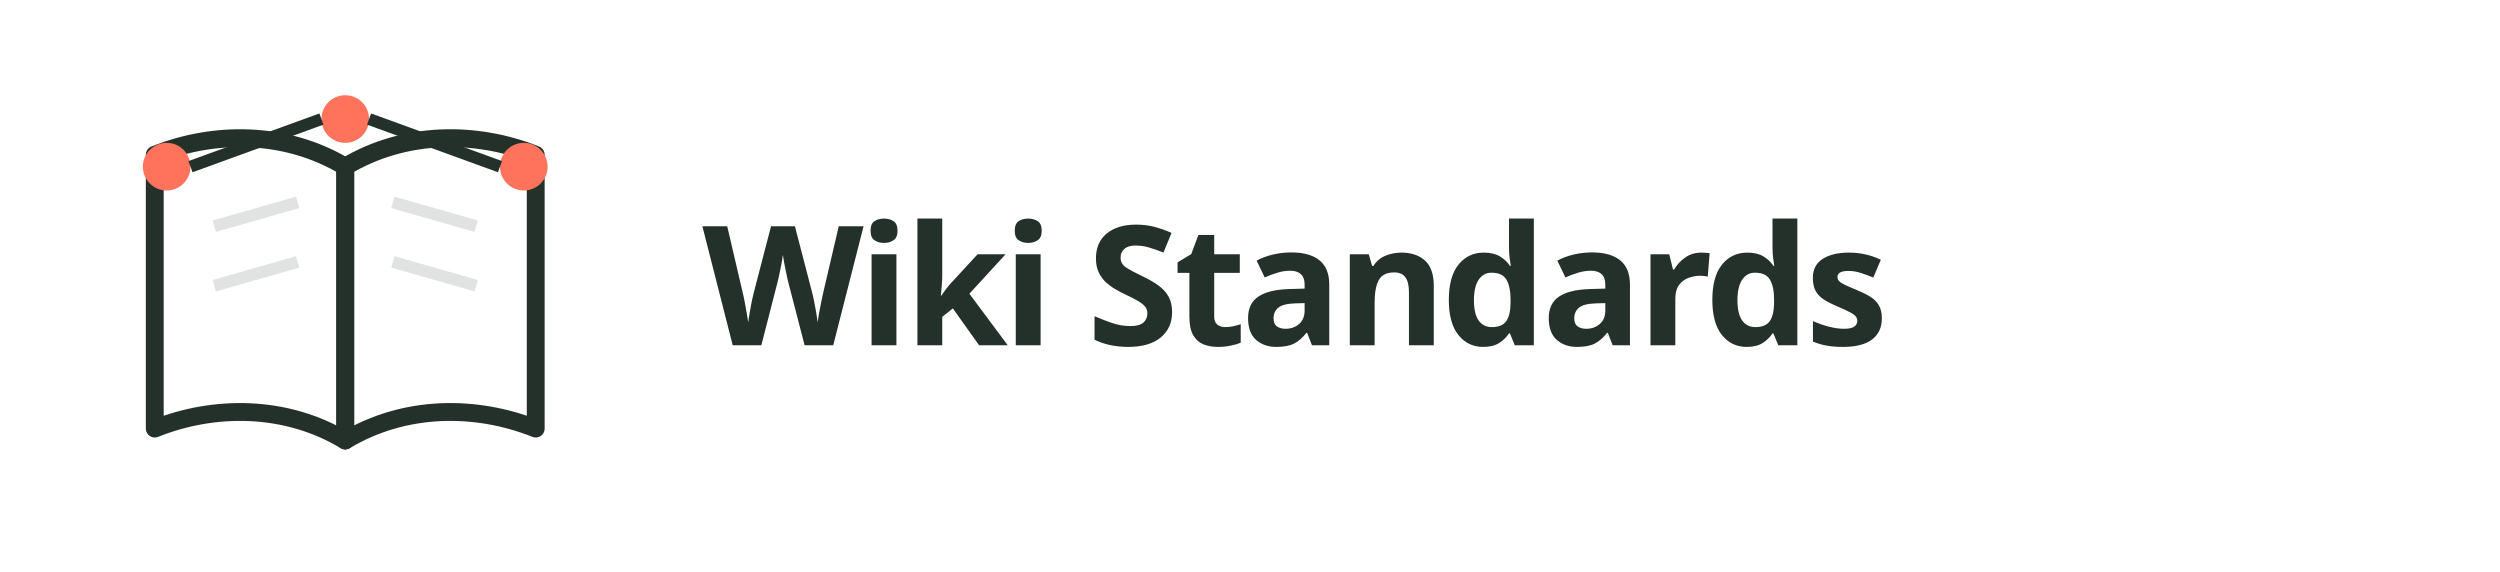
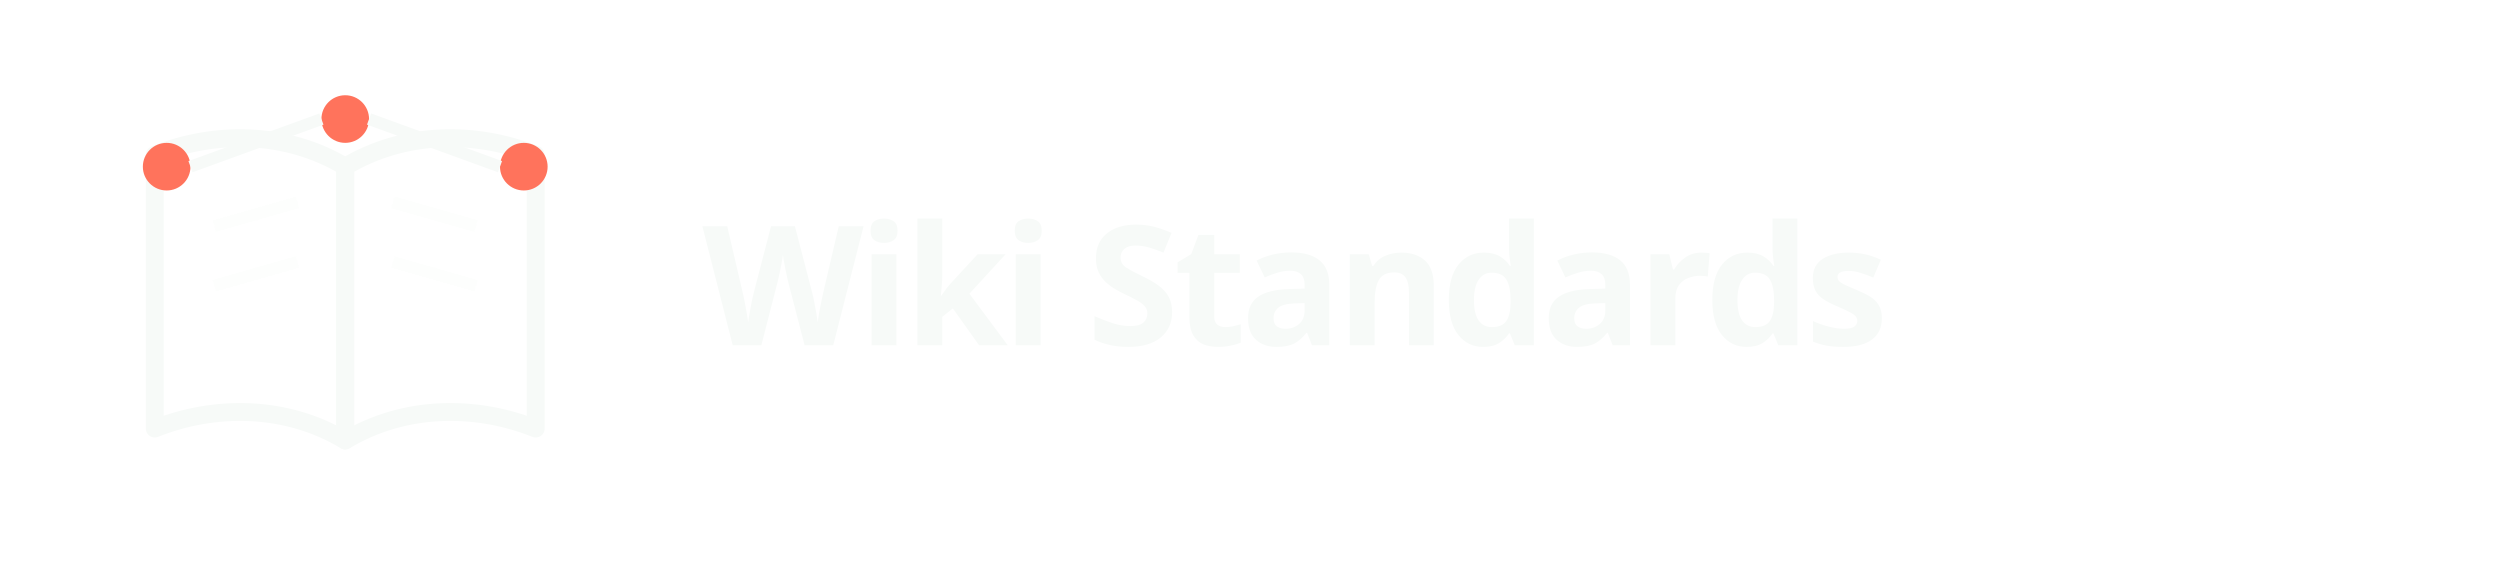
<svg xmlns="http://www.w3.org/2000/svg" width="420" height="96" viewBox="0 0 420 96" fill="none">
  <style>
    .ws-text {
      font-family: "IBM Plex Sans", system-ui, sans-serif;
      font-size: 28px;
      font-weight: 600;
      letter-spacing: -0.03em;
-       fill: #24312b;
+       fill: #f7faf8;
    }

    .ws-subtle {
-       stroke: #24312b;
-       stroke-opacity: 0.14;
+       stroke: #f7faf8;
+       stroke-opacity: 0.18;
    }

    .ws-primary {
-       stroke: #24312b;
+       stroke: #f7faf8;
      fill: none;
    }

    .ws-accent {
      fill: #ff735c;
    }
  </style>
  <g transform="translate(8 10)">
    <path d="M18 16C28 12 40 12 50 18V64C40 58 28 58 18 62V16Z" class="ws-primary" stroke-width="3" stroke-linejoin="round" />
    <path d="M50 18C60 12 72 12 82 16V62C72 58 60 58 50 64V18Z" class="ws-primary" stroke-width="3" stroke-linejoin="round" />
    <line x1="28" y1="28" x2="42" y2="24" class="ws-subtle" stroke-width="2" />
    <line x1="28" y1="38" x2="42" y2="34" class="ws-subtle" stroke-width="2" />
    <line x1="58" y1="24" x2="72" y2="28" class="ws-subtle" stroke-width="2" />
    <line x1="58" y1="34" x2="72" y2="38" class="ws-subtle" stroke-width="2" />
    <circle cx="20" cy="18" r="4" class="ws-accent" />
    <circle cx="50" cy="10" r="4" class="ws-accent" />
    <circle cx="80" cy="18" r="4" class="ws-accent" />
    <line x1="24" y1="18" x2="46" y2="10" class="ws-primary" stroke-width="2" />
    <line x1="54" y1="10" x2="76" y2="18" class="ws-primary" stroke-width="2" />
  </g>
  <text x="118" y="58" class="ws-text">Wiki Standards</text>
</svg>
